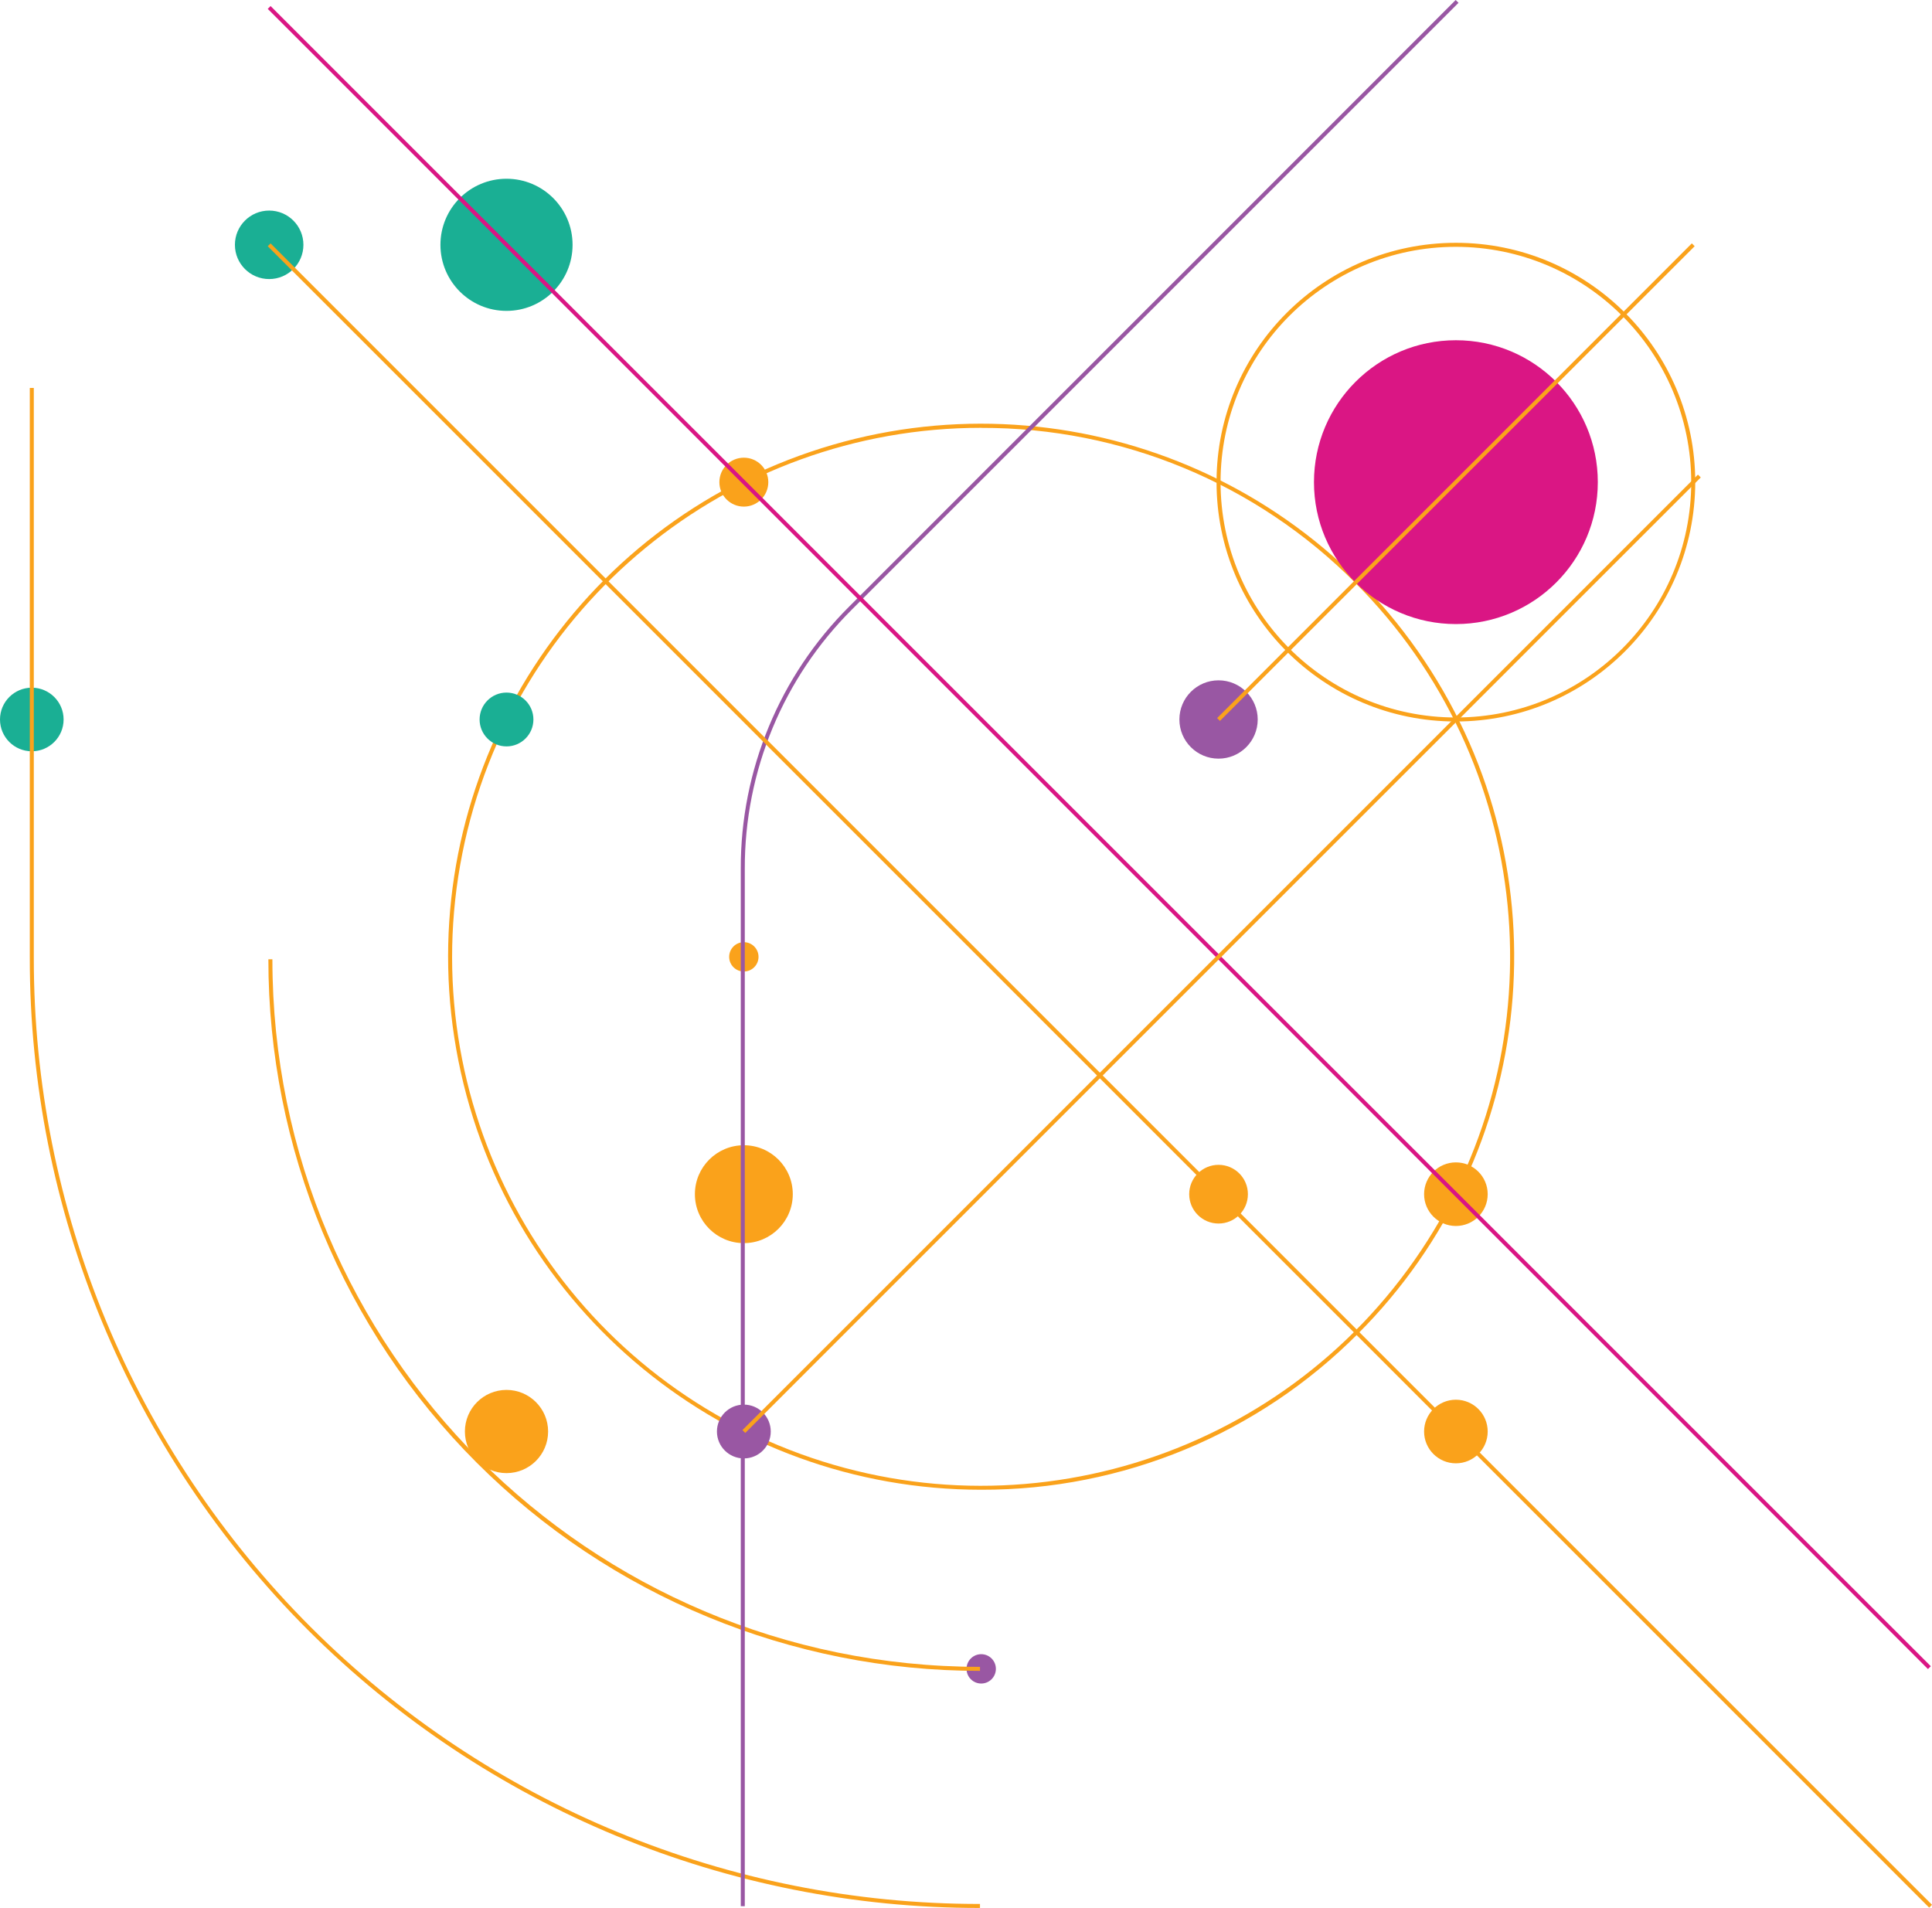
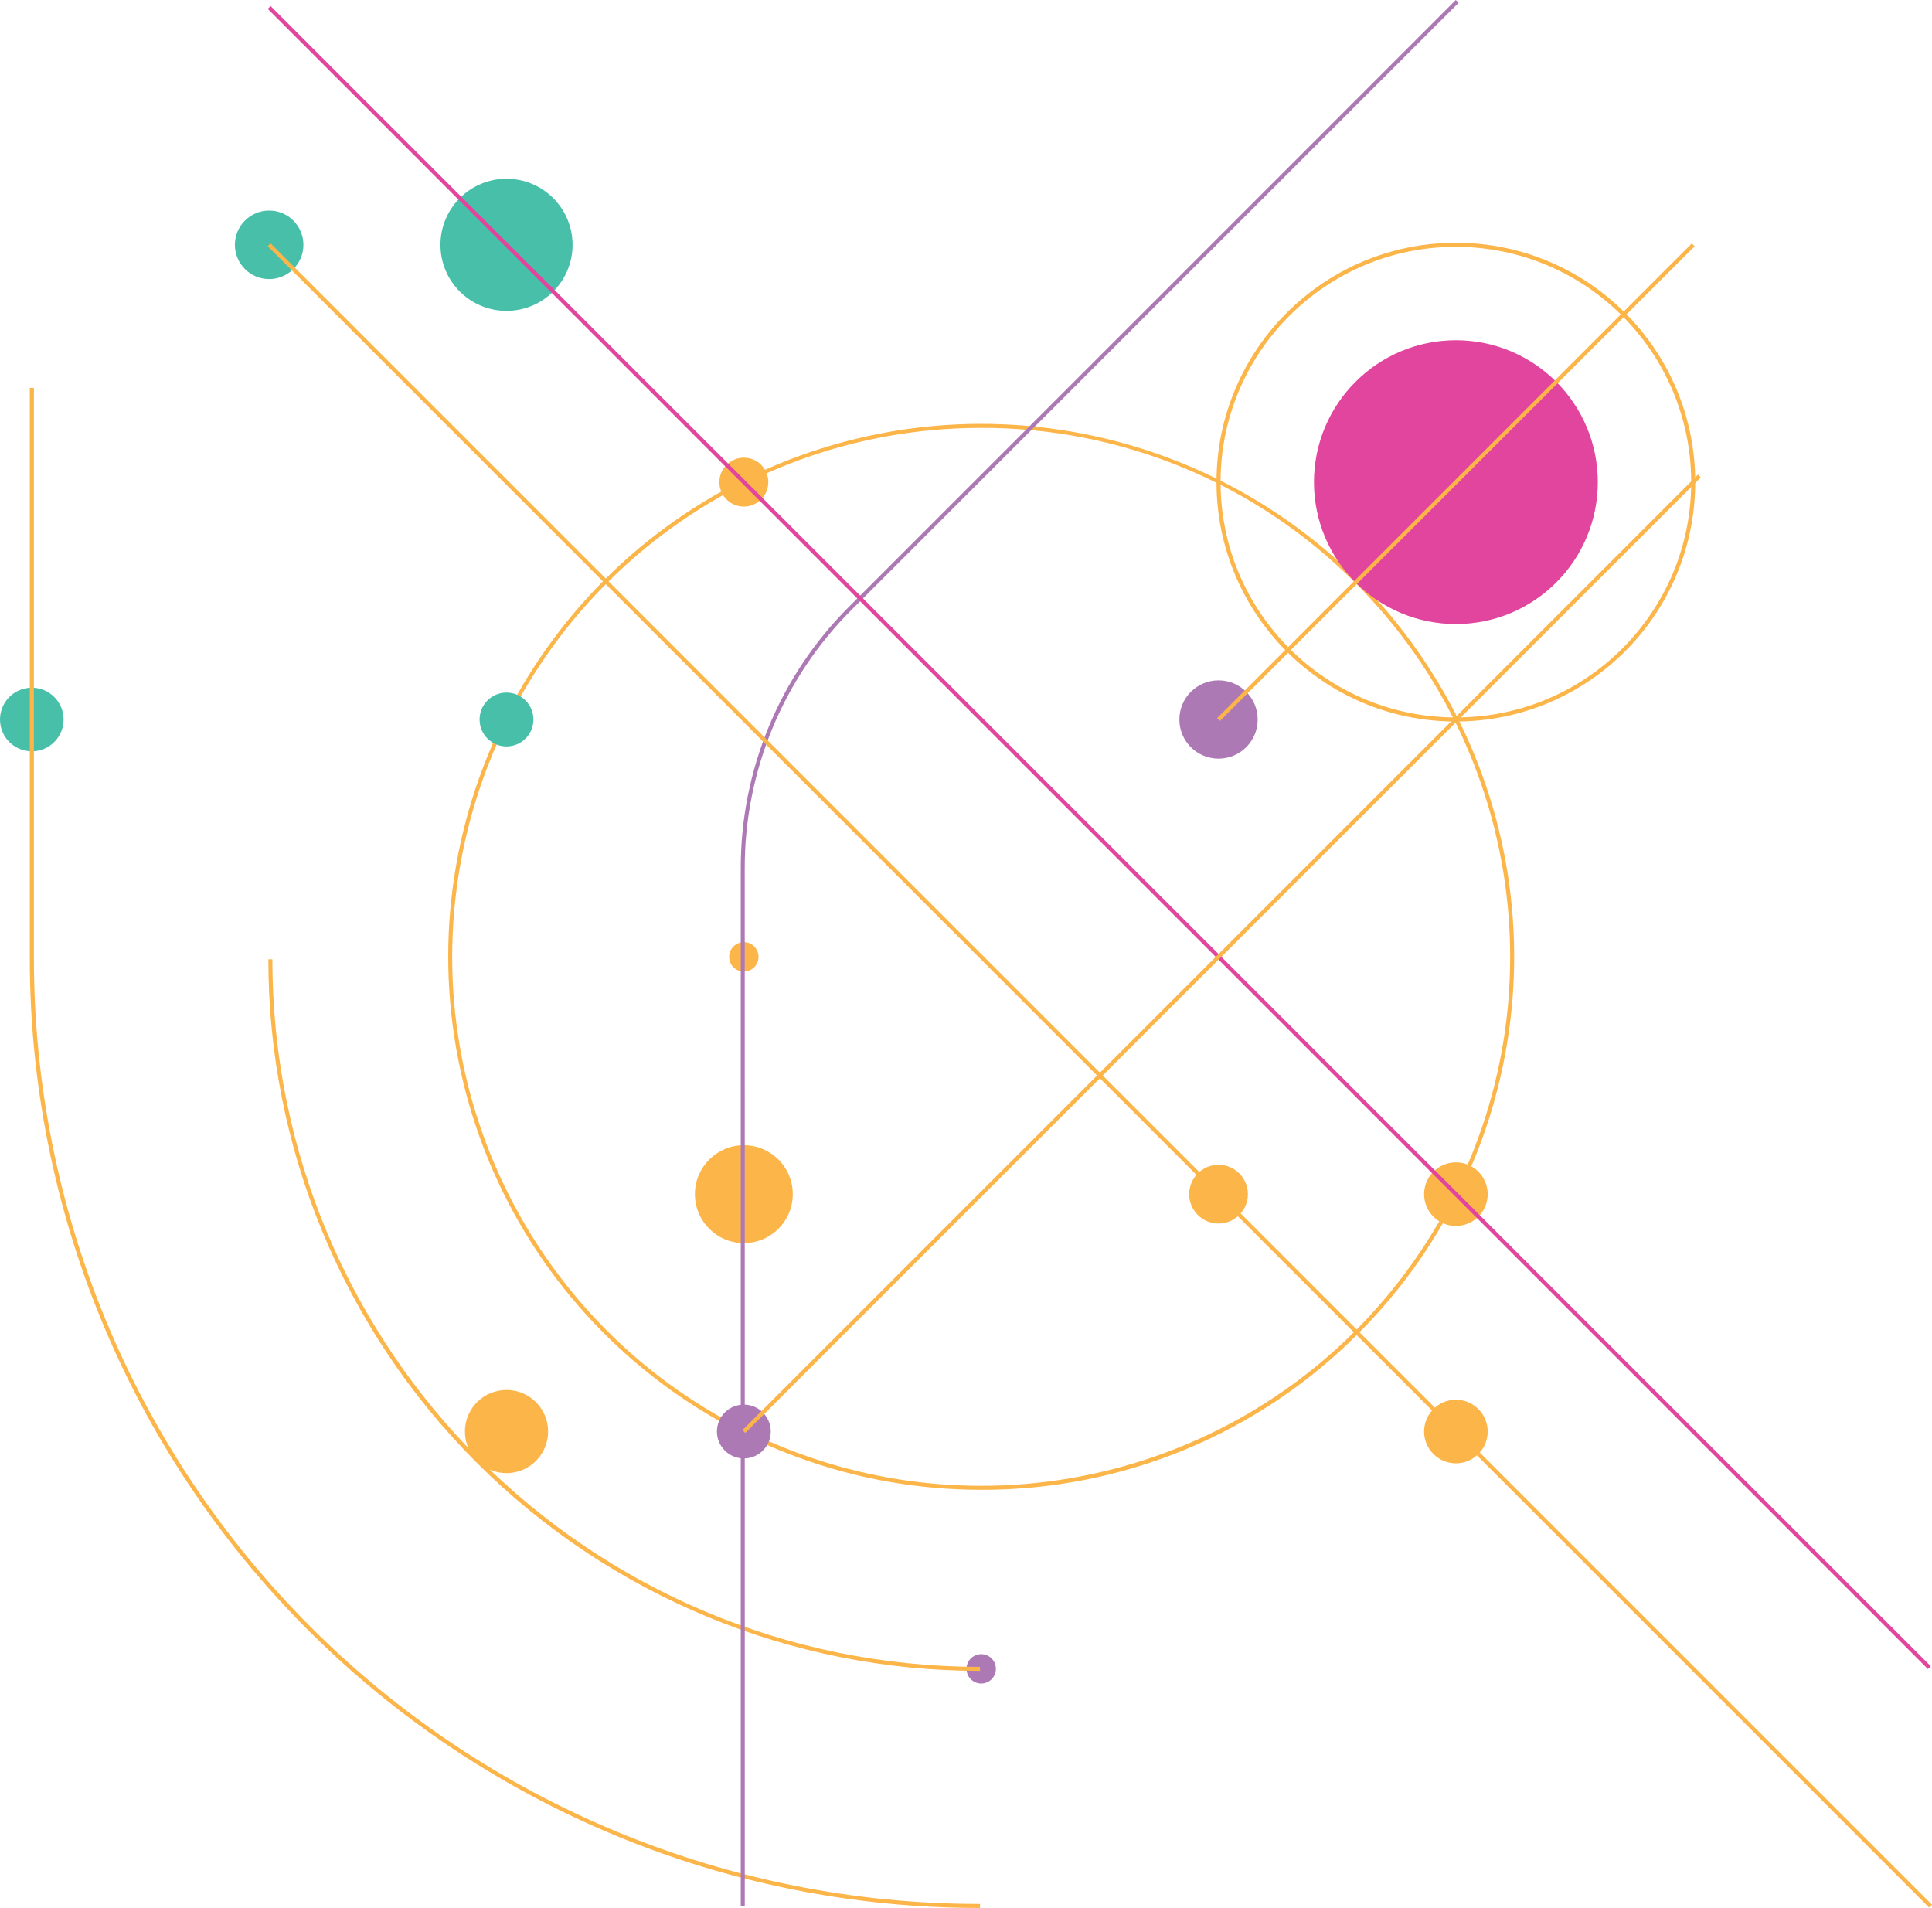
- <svg xmlns="http://www.w3.org/2000/svg" viewBox="0 0 963.55 951.58">
+ <svg xmlns="http://www.w3.org/2000/svg" viewBox="0 0 911.32 900">
  <defs>
-     <style>.cls-1{fill:#1aaf94;}.cls-2{fill:#faa21b;}.cls-3{fill:#9957a3;}.cls-4{fill:#da1684;}</style>
+     <style>.cls-1{opacity:0.8;}.cls-2{fill:#1aaf94;}.cls-3{fill:#faa21b;}.cls-4{fill:#9957a3;}.cls-5{fill:#da1684;}</style>
  </defs>
  <g id="Layer_2" data-name="Layer 2">
    <g id="Layer_6" data-name="Layer 6">
-       <circle class="cls-1" cx="134.24" cy="122.1" r="17.08" />
-       <circle class="cls-1" cx="252.61" cy="122.1" r="32.95" />
-       <circle class="cls-2" cx="370.98" cy="240.47" r="12.2" />
-       <circle class="cls-3" cx="607.73" cy="358.84" r="19.53" />
-       <path class="cls-2" d="M489.36,743a265.83,265.83,0,1,1,187.95-77.86A264,264,0,0,1,489.36,743Zm0-529.63A263.82,263.82,0,1,0,675.9,290.67,262.09,262.09,0,0,0,489.36,213.4Z" />
-       <circle class="cls-2" cx="370.98" cy="595.59" r="24.41" />
-       <circle class="cls-2" cx="252.61" cy="713.96" r="20.75" />
-       <circle class="cls-3" cx="370.98" cy="713.96" r="13.42" />
-       <circle class="cls-1" cx="15.86" cy="358.84" r="15.86" />
-       <circle class="cls-4" cx="726.1" cy="240.47" r="70.78" />
-       <path class="cls-2" d="M726.1,359.84A119.37,119.37,0,1,1,845.47,240.47,119.51,119.51,0,0,1,726.1,359.84Zm0-236.74A117.37,117.37,0,1,0,843.47,240.47,117.5,117.5,0,0,0,726.1,123.1Z" />
-       <circle class="cls-2" cx="607.73" cy="595.59" r="14.64" />
-       <circle class="cls-2" cx="726.1" cy="595.59" r="15.86" />
-       <circle class="cls-2" cx="726.1" cy="713.96" r="15.86" />
-       <circle class="cls-2" cx="370.98" cy="477.22" r="7.32" />
-       <circle class="cls-3" cx="489.36" cy="832.33" r="7.32" />
-       <circle class="cls-1" cx="252.61" cy="358.84" r="13.42" />
-       <path class="cls-2" d="M488.75,951.58A473.48,473.48,0,0,1,14.86,477.7V193.49h2V477.7A471.49,471.49,0,0,0,488.75,949.58Z" />
-       <path class="cls-2" d="M488.75,833.33a354.6,354.6,0,0,1-354.9-354.89h2a352.89,352.89,0,0,0,352.9,352.89Z" />
-       <path class="cls-3" d="M371.45,950.71h-2V433.24a183.83,183.83,0,0,1,54.19-130.85L726,0l1.41,1.41L425.06,303.81a181.85,181.85,0,0,0-53.61,129.43Z" />
-       <rect class="cls-2" x="547.54" y="-49.51" width="2" height="1171.83" transform="translate(-218.63 544.99) rotate(-45)" />
-       <rect class="cls-4" x="547.24" y="-167.76" width="2" height="1170.97" transform="translate(-134.8 510.01) rotate(-45)" />
-       <rect class="cls-2" x="558.7" y="239.47" width="334.81" height="2" transform="translate(42.63 583.86) rotate(-45)" />
-       <rect class="cls-2" x="272.29" y="474.69" width="673.93" height="2" transform="translate(-157.92 570.13) rotate(-45)" />
+       <g class="cls-1">
+         <circle class="cls-2" cx="126.96" cy="115.48" r="16.16" />
+         <circle class="cls-2" cx="238.92" cy="115.48" r="31.16" />
+         <circle class="cls-3" cx="350.87" cy="227.43" r="11.54" />
+         <circle class="cls-4" cx="574.78" cy="339.39" r="18.47" />
+         <path class="cls-3" d="M462.83,702.75A251.39,251.39,0,1,1,640.6,629.12,249.77,249.77,0,0,1,462.83,702.75Zm0-500.92a249.51,249.51,0,1,0,176.43,73.08A247.89,247.89,0,0,0,462.83,201.83Z" />
+         <circle class="cls-3" cx="350.87" cy="563.3" r="23.08" />
+         <circle class="cls-3" cx="238.92" cy="675.26" r="19.62" />
+         <circle class="cls-4" cx="350.87" cy="675.26" r="12.7" />
+         <circle class="cls-2" cx="15" cy="339.39" r="15" />
+         <circle class="cls-5" cx="686.74" cy="227.43" r="66.94" />
+         <path class="cls-3" d="M686.74,340.34a112.91,112.91,0,1,1,112.9-112.91A113,113,0,0,1,686.74,340.34Zm0-223.92a111,111,0,1,0,111,111A111.14,111.14,0,0,0,686.74,116.42Z" />
+         <circle class="cls-3" cx="574.78" cy="563.3" r="13.85" />
+         <circle class="cls-3" cx="686.74" cy="563.3" r="15" />
+         <circle class="cls-3" cx="686.74" cy="675.26" r="15" />
+         <circle class="cls-3" cx="350.87" cy="451.35" r="6.93" />
+         <circle class="cls-4" cx="462.83" cy="787.21" r="6.93" />
+         <circle class="cls-2" cx="238.92" cy="339.39" r="12.7" />
+         <path class="cls-3" d="M462.25,900A447.82,447.82,0,0,1,14.06,451.81V183H16V451.81a445.92,445.92,0,0,0,446.3,446.3Z" />
+         <path class="cls-3" d="M462.25,788.16A335.39,335.39,0,0,1,126.59,452.5h1.89A333.77,333.77,0,0,0,462.25,786.27Z" />
+         <path class="cls-4" d="M351.31,899.17h-1.89V409.75A173.85,173.85,0,0,1,400.68,286l286-286L688,1.34l-286,286a172,172,0,0,0-50.71,122.41Z" />
+         <rect class="cls-3" x="517.86" y="-46.83" width="1.89" height="1108.31" transform="translate(-206.78 515.44) rotate(-45)" />
+         <rect class="cls-5" x="517.57" y="-158.66" width="1.89" height="1107.49" transform="translate(-127.49 482.36) rotate(-45)" />
+         <rect class="cls-3" x="528.41" y="226.49" width="316.66" height="1.89" transform="translate(40.32 552.21) rotate(-45)" />
+         <rect class="cls-3" x="257.53" y="448.96" width="637.4" height="1.89" transform="translate(-149.36 539.23) rotate(-45)" />
+       </g>
    </g>
  </g>
</svg>
